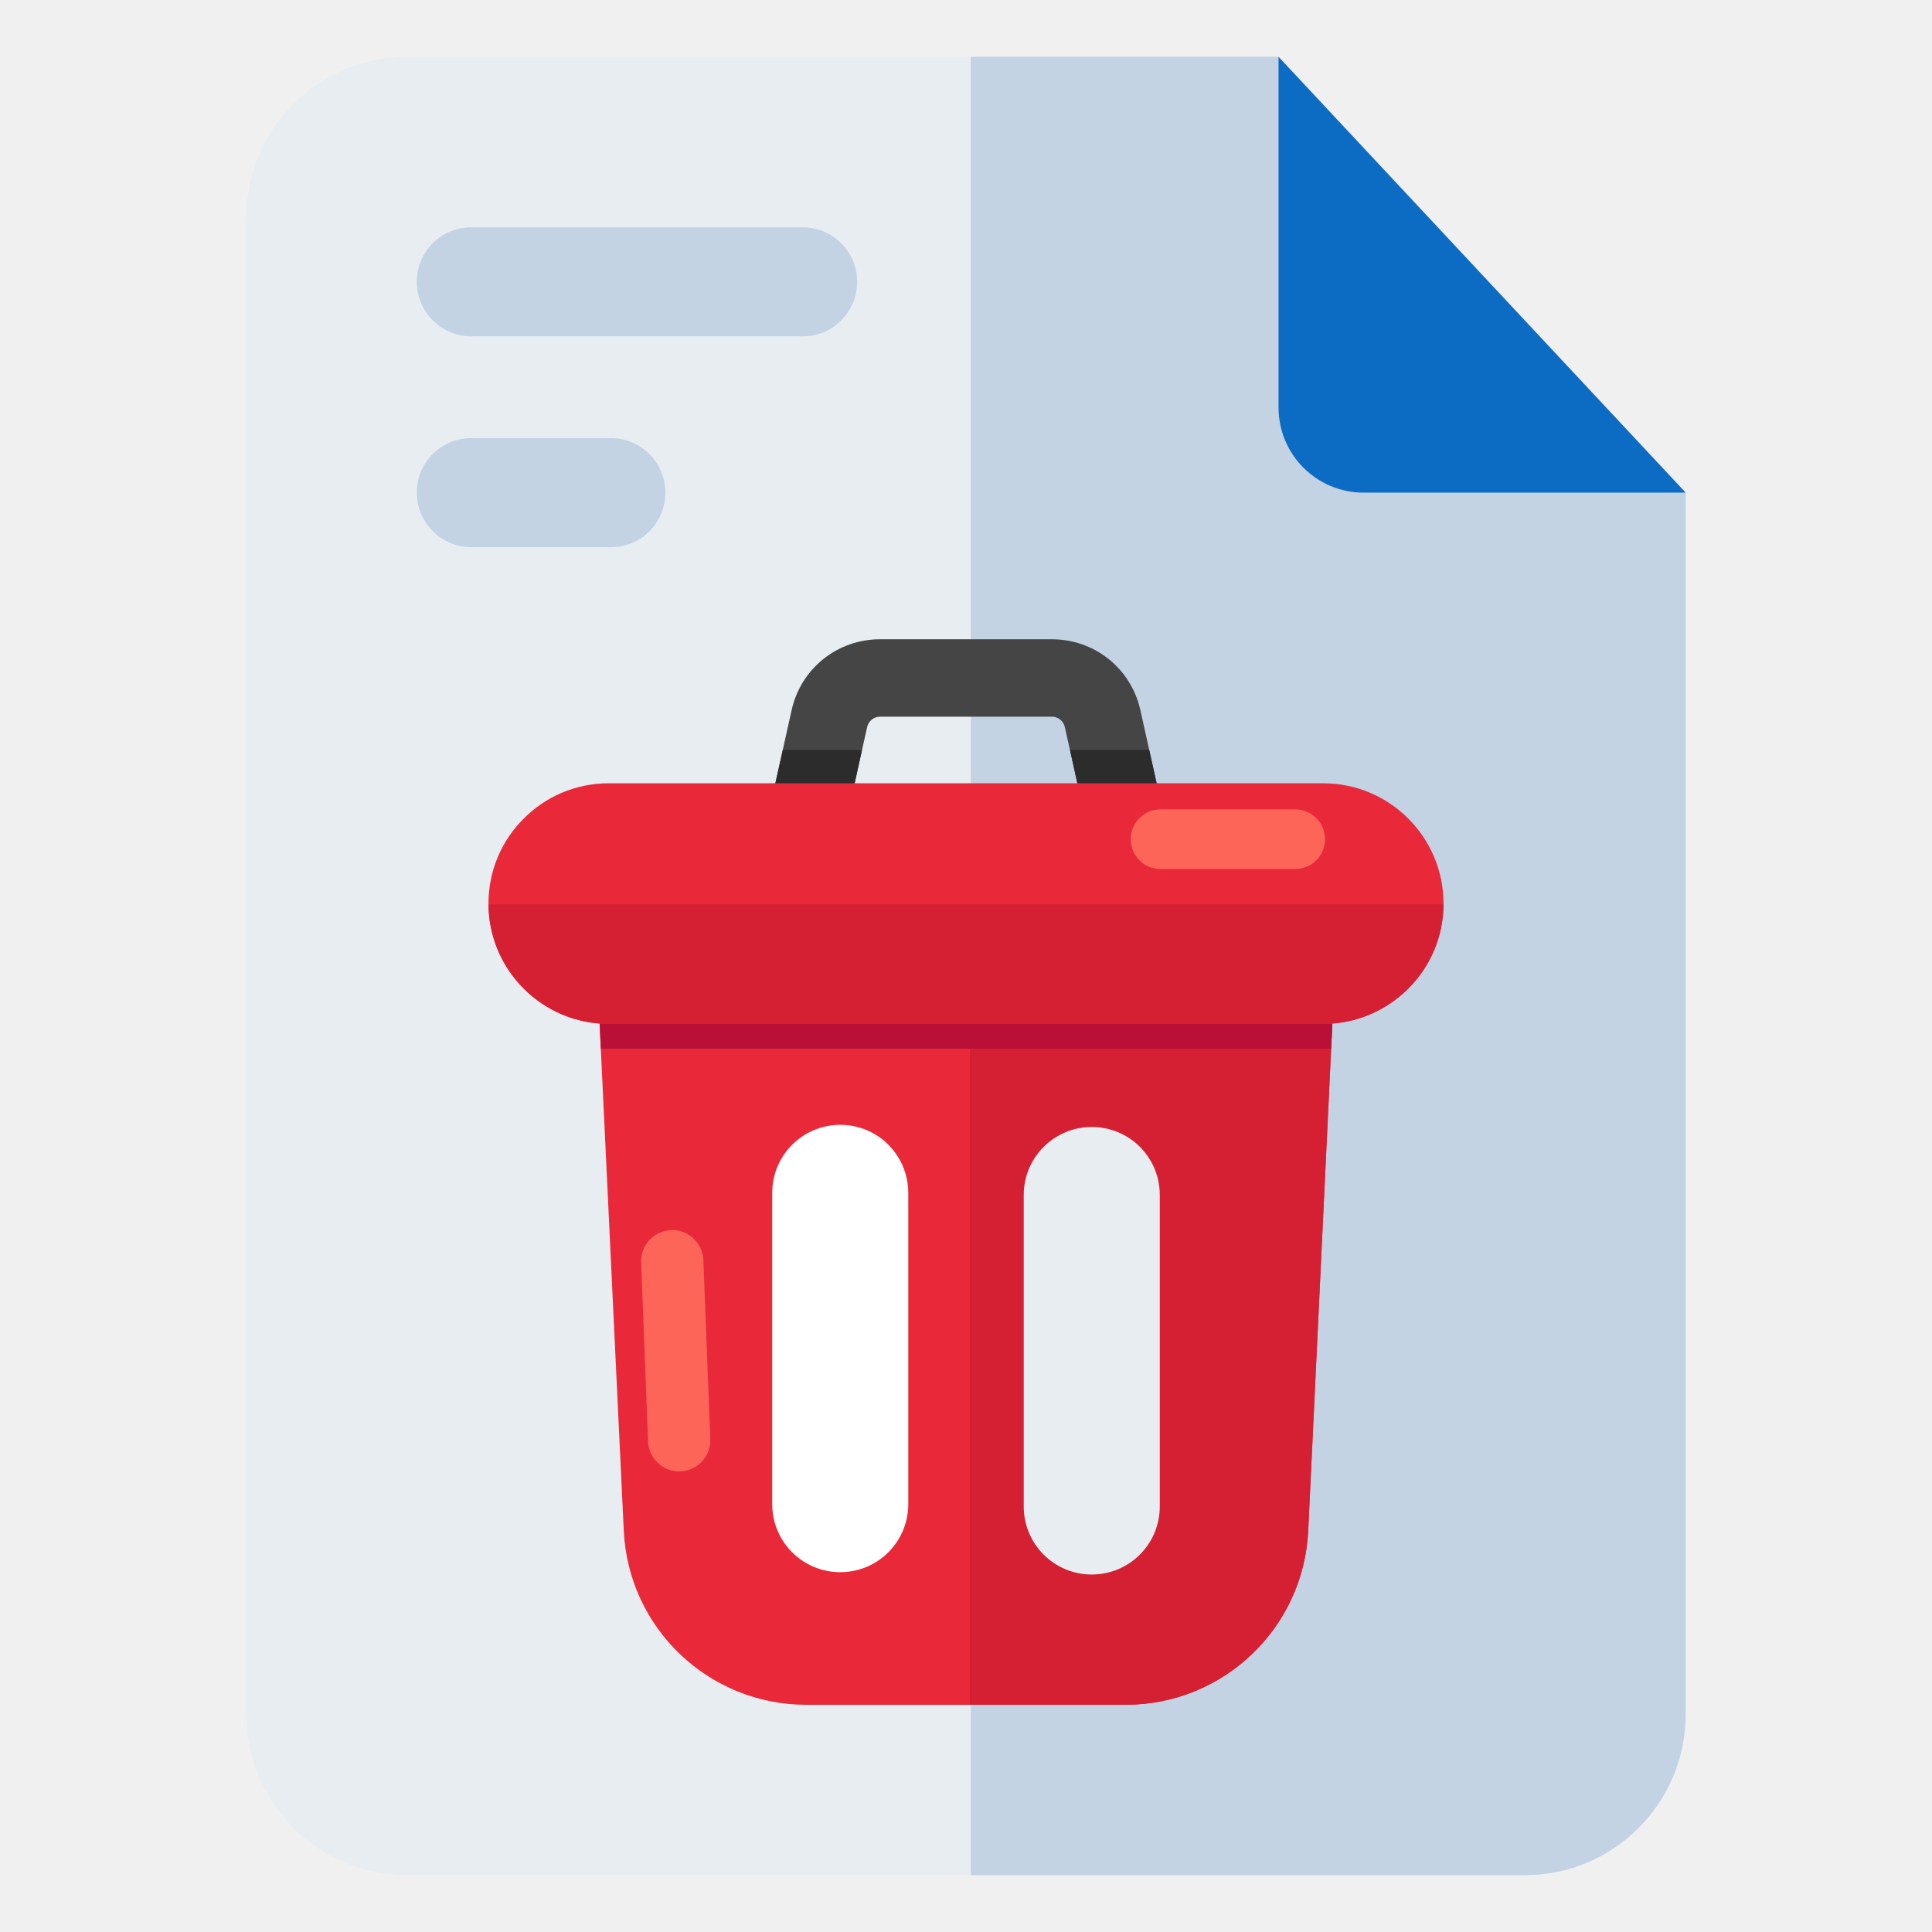
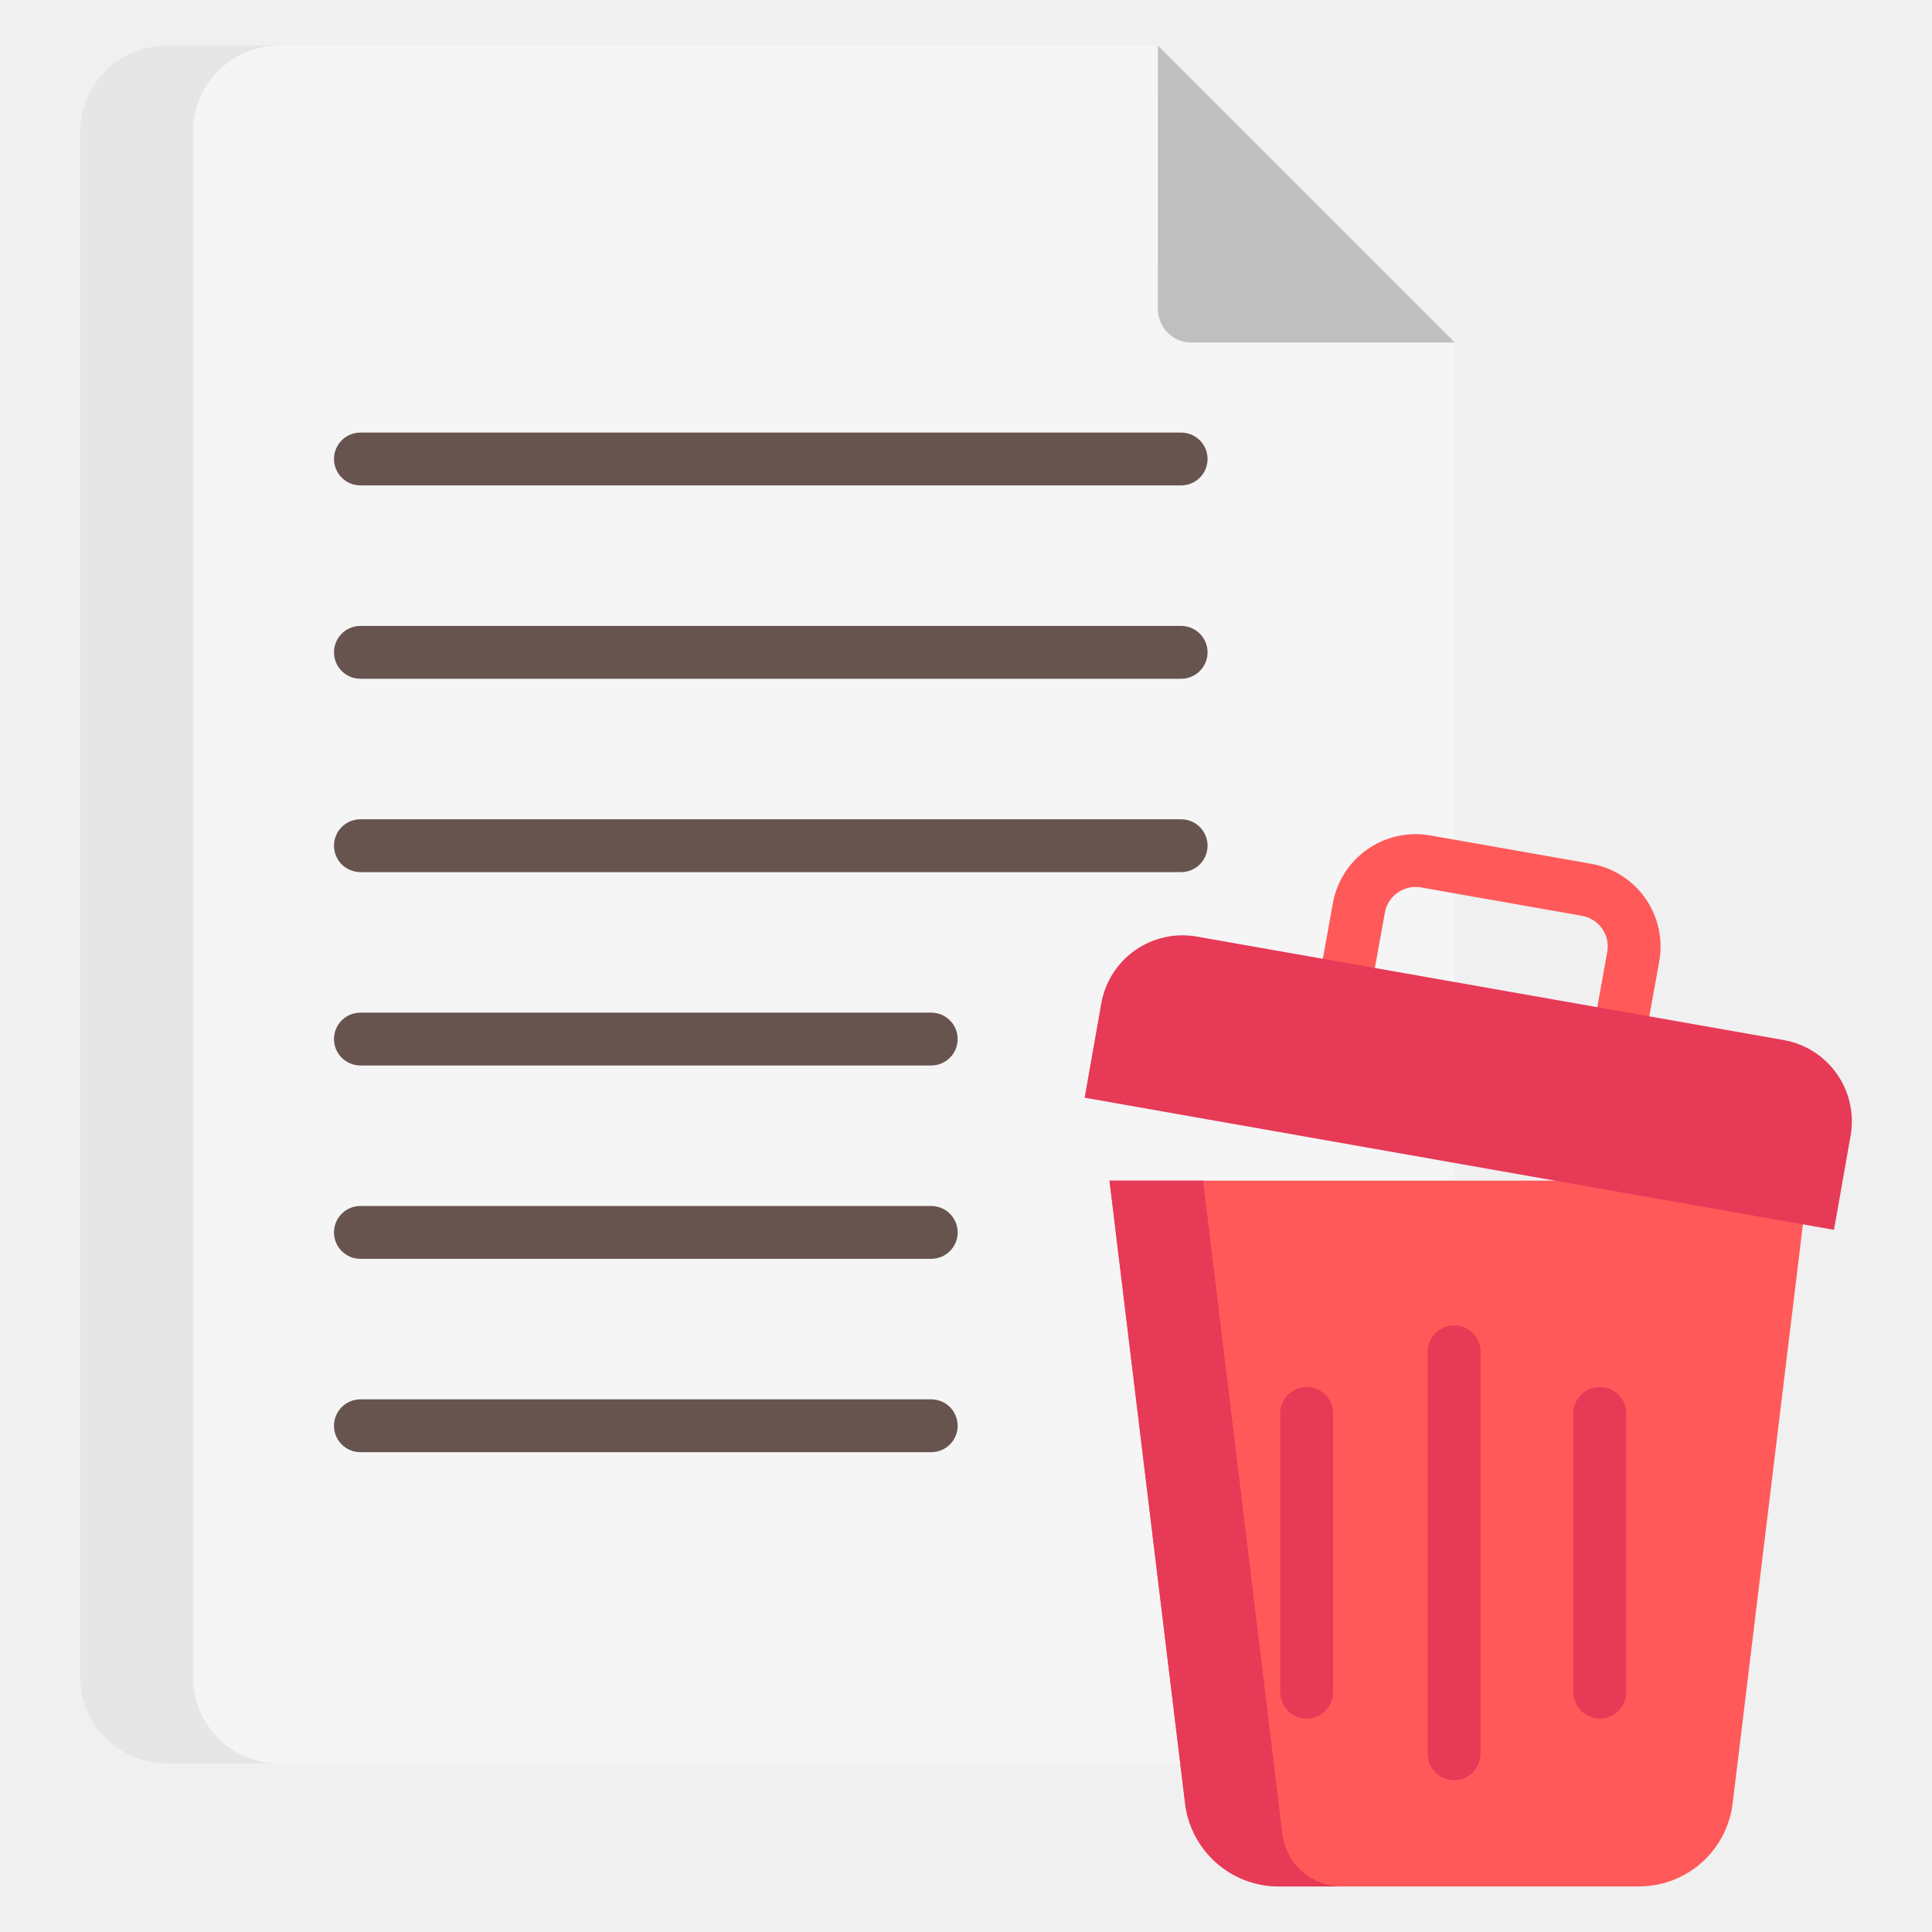
<svg xmlns="http://www.w3.org/2000/svg" width="512" height="512" viewBox="0 0 512 512" fill="none">
-   <path d="M446.72 130.559V454.299C446.72 477.849 427.629 496.941 404.078 496.941H107.921C84.371 496.941 65.279 477.849 65.279 454.299V57.701C65.279 34.15 84.371 15.059 107.921 15.059H338.823L446.72 130.559Z" fill="#E8EDF2" />
-   <path d="M338.824 15.059H257.256V496.941H404.079C427.629 496.941 446.721 477.849 446.721 454.298V130.559L338.824 15.059Z" fill="#C4D3E4" />
-   <path d="M446.721 130.559H361.412C348.914 130.559 338.824 120.47 338.824 107.97V15.059L446.721 130.559Z" fill="#0C6BC3" />
-   <path d="M176.337 130.557C176.337 134.55 174.681 138.164 172.121 140.8C169.486 143.432 165.872 145.013 161.882 145.013H124.913C116.931 145.013 110.455 138.539 110.455 130.557C110.455 126.568 112.036 122.955 114.672 120.318C117.308 117.682 120.922 116.102 124.913 116.102H161.882C169.863 116.102 176.337 122.576 176.337 130.557Z" fill="#C4D3E4" />
-   <path d="M227.161 74.69C227.161 78.683 225.58 82.293 222.944 84.929C220.31 87.565 216.696 89.146 212.705 89.146H124.913C116.931 89.146 110.455 82.672 110.455 74.69C110.455 70.698 112.036 67.087 114.672 64.451C117.308 61.815 120.922 60.234 124.913 60.234H212.705C220.687 60.234 227.161 66.709 227.161 74.69Z" fill="#C4D3E4" />
-   <path d="M353.443 263.566L352.781 277.906L346.692 405.681C345.457 431.493 324.191 451.789 298.335 451.789H213.666C187.811 451.789 166.545 431.493 165.308 405.681L159.22 277.906L158.559 263.566H353.443Z" fill="#E9293A" />
-   <path d="M257.023 263.551V451.78H298.345C324.182 451.78 345.461 431.486 346.687 405.679L353.437 263.551H257.023Z" fill="#D42032" />
-   <path d="M301.026 230.032C300.275 230.209 299.525 230.297 298.775 230.297C294.01 230.297 289.819 226.899 288.759 222.268L283.553 198.751L282.186 192.662C281.833 191.074 280.42 189.926 278.744 189.926H233.255C231.578 189.926 230.167 191.074 229.813 192.662L228.445 198.751L223.239 222.268C222.004 227.783 216.488 231.269 210.973 230.032C205.458 228.797 201.972 223.325 203.208 217.767L207.443 198.751L209.782 188.205C212.253 177.131 221.915 169.41 233.255 169.41H278.744C290.084 169.41 299.746 177.131 302.217 188.205L304.555 198.751L308.79 217.767C310.026 223.325 306.541 228.797 301.026 230.032Z" fill="#454545" />
-   <path d="M353.443 263.562L352.781 277.902C352.075 277.947 351.369 277.947 350.664 277.947H161.338C160.632 277.947 159.927 277.947 159.22 277.902L158.559 263.562H353.443Z" fill="#BA1037" />
-   <path d="M207.443 198.75H228.445L223.239 222.267C222.004 227.782 216.488 231.268 210.973 230.031C205.458 228.797 201.972 223.325 203.208 217.767L207.443 198.75Z" fill="#2C2C2C" />
-   <path d="M301.028 230.031C300.277 230.208 299.527 230.296 298.776 230.296C294.012 230.296 289.821 226.899 288.761 222.267L283.555 198.75H304.557L308.792 217.767C310.028 223.325 306.543 228.797 301.028 230.031Z" fill="#2C2C2C" />
-   <path d="M382.55 239.457C382.55 248.279 378.99 256.25 373.197 261.989C367.405 267.781 359.434 271.341 350.667 271.341H161.334C143.745 271.341 129.451 257.047 129.451 239.457C129.451 230.636 133.011 222.665 138.802 216.925C144.542 211.134 152.513 207.574 161.334 207.574H350.667C368.256 207.574 382.55 221.868 382.55 239.457Z" fill="#E9293A" />
-   <path d="M129.461 239.652C129.565 257.152 143.809 271.343 161.334 271.343H350.666C359.433 271.343 367.405 267.784 373.197 261.993C378.947 256.295 382.487 248.397 382.54 239.652H129.461Z" fill="#D42032" />
-   <path d="M235.436 303.359C238.661 306.634 240.701 311.14 240.701 316.122V398.617C240.701 408.58 232.636 416.645 222.675 416.645C212.712 416.645 204.646 408.58 204.646 398.617V316.122C204.646 306.159 212.712 298.094 222.675 298.094C227.655 298.094 232.163 300.086 235.436 303.359Z" fill="white" />
-   <path d="M307.354 316.69V399.234C307.354 409.196 299.289 417.262 289.327 417.262C279.364 417.262 271.301 409.196 271.301 399.234V316.69C271.301 306.727 279.364 298.664 289.327 298.664C294.308 298.664 298.815 300.656 302.088 303.929C305.362 307.202 307.354 311.71 307.354 316.69Z" fill="#E8EDF2" />
-   <path d="M351.148 222.398C351.148 226.767 347.618 230.296 343.25 230.296H307.556C303.187 230.296 299.658 226.767 299.658 222.398C299.658 218.031 303.187 214.5 307.556 214.5H343.25C347.618 214.5 351.148 218.031 351.148 222.398Z" fill="#FE6559" />
-   <path d="M188.24 381.358C188.423 385.913 184.879 389.754 180.325 389.936C175.77 390.119 171.887 386.53 171.748 381.976L169.907 334.577C169.725 330.021 173.268 326.181 177.823 325.998C178.044 326.006 178.265 325.969 178.486 325.978C182.718 326.137 186.252 329.626 186.399 333.958L188.24 381.358Z" fill="#FE6559" />
+   <path d="M362.641 467.327H44.159C38.08 467.327 32.25 464.912 27.952 460.614C23.653 456.315 21.238 450.485 21.238 444.406V35C21.238 31.99 21.831 29.009 22.983 26.228C24.135 23.447 25.823 20.92 27.951 18.792C30.08 16.663 32.607 14.975 35.388 13.823C38.169 12.671 41.149 12.078 44.159 12.078H307.051L385.562 90.783V444.406C385.562 450.485 383.147 456.315 378.849 460.614C374.55 464.912 368.72 467.327 362.641 467.327Z" fill="#F5F5F5" />
+   <path d="M74.052 467.327H44.159C38.08 467.327 32.25 464.912 27.952 460.614C23.653 456.315 21.238 450.485 21.238 444.406V35C21.238 31.99 21.831 29.009 22.983 26.228C24.135 23.447 25.823 20.92 27.951 18.792C30.08 16.663 32.607 14.975 35.388 13.823C38.169 12.671 41.149 12.078 44.159 12.078H74.052C71.042 12.078 68.061 12.671 65.281 13.823C62.5 14.975 59.973 16.663 57.844 18.792C55.716 20.92 54.028 23.447 52.876 26.228C51.724 29.009 51.131 31.99 51.131 35V444.406C51.131 450.485 53.546 456.315 57.845 460.614C62.143 464.912 67.973 467.327 74.052 467.327Z" fill="#E6E6E6" />
+   <path d="M306.857 12.078L385.557 90.783H315.737C314.57 90.783 313.414 90.554 312.336 90.107C311.259 89.661 310.279 89.006 309.454 88.181C308.629 87.356 307.974 86.377 307.528 85.299C307.081 84.221 306.852 83.066 306.852 81.899L306.857 12.078Z" fill="#BFBFBF" />
+   <path d="M479.2 312.875L459.167 477.934C458.432 483.999 455.501 489.585 450.928 493.636C446.355 497.688 440.457 499.924 434.347 499.924H338.884C332.775 499.924 326.877 497.688 322.304 493.636C317.731 489.585 314.8 483.999 314.064 477.934L294.033 312.875H479.2Z" fill="#FF5959" />
+   <path d="M355.59 499.924H338.884C332.775 499.924 326.877 497.688 322.304 493.636C317.731 489.585 314.8 483.999 314.064 477.934L294.033 312.875H318.827L339.827 485.963C340.295 489.814 342.156 493.361 345.061 495.933C347.965 498.506 351.711 499.925 355.59 499.924Z" fill="#E63A57" />
+   <path d="M439.727 254.693L435.508 278.093L421.73 275.609L425.944 252.235C426.316 250.083 425.82 247.871 424.564 246.084C423.308 244.298 421.395 243.082 419.244 242.704L376.551 235.176C374.397 234.8 372.182 235.293 370.392 236.548C368.602 237.803 367.382 239.716 367 241.869L362.781 265.269L349 262.785L353.214 239.411C354.251 233.608 357.546 228.454 362.376 225.076C367.207 221.698 373.179 220.372 378.985 221.389L421.678 228.917C427.489 229.942 432.655 233.233 436.04 238.067C439.425 242.901 440.752 248.881 439.727 254.693Z" fill="#FF5959" />
+   <path d="M291.843 265.932C292.342 263.106 293.392 260.405 294.934 257.984C296.476 255.563 298.48 253.47 300.831 251.823C303.182 250.177 305.835 249.01 308.637 248.389C311.44 247.768 314.337 247.705 317.163 248.203L472.698 275.627C478.407 276.634 483.482 279.867 486.807 284.615C490.132 289.364 491.435 295.239 490.428 300.947L486.028 325.921L287.439 290.906L291.843 265.932Z" fill="#E63A57" />
+   <path d="M88.508 121.637C88.508 119.78 89.245 118 90.558 116.687C91.871 115.374 93.651 114.637 95.508 114.637H313.018C313.937 114.637 314.847 114.818 315.697 115.17C316.546 115.521 317.318 116.037 317.968 116.687C318.618 117.337 319.133 118.109 319.485 118.958C319.837 119.807 320.018 120.717 320.018 121.637C320.018 122.556 319.837 123.466 319.485 124.315C319.133 125.165 318.618 125.936 317.968 126.586C317.318 127.236 316.546 127.752 315.697 128.104C314.847 128.456 313.937 128.637 313.018 128.637H95.508C93.651 128.637 91.871 127.899 90.558 126.586C89.245 125.274 88.508 123.493 88.508 121.637ZM313.018 165.878H95.508C93.651 165.878 91.871 166.615 90.558 167.928C89.245 169.241 88.508 171.021 88.508 172.878C88.508 174.734 89.245 176.515 90.558 177.827C91.871 179.14 93.651 179.878 95.508 179.878H313.018C314.874 179.878 316.655 179.14 317.968 177.827C319.28 176.515 320.018 174.734 320.018 172.878C320.018 171.021 319.28 169.241 317.968 167.928C316.655 166.615 314.874 165.878 313.018 165.878ZM313.018 217.119H95.508C93.651 217.119 91.871 217.856 90.558 219.169C89.245 220.482 88.508 222.262 88.508 224.119C88.508 225.975 89.245 227.756 90.558 229.068C91.871 230.381 93.651 231.119 95.508 231.119H313.018C314.874 231.119 316.655 230.381 317.968 229.068C319.28 227.756 320.018 225.975 320.018 224.119C320.018 222.262 319.28 220.482 317.968 219.169C316.655 217.856 314.874 217.119 313.018 217.119ZM246.792 370.844H95.508C93.651 370.844 91.871 371.581 90.558 372.894C89.245 374.207 88.508 375.987 88.508 377.844C88.508 379.7 89.245 381.481 90.558 382.793C91.871 384.106 93.651 384.844 95.508 384.844H246.792C248.648 384.844 250.429 384.106 251.742 382.793C253.054 381.481 253.792 379.7 253.792 377.844C253.792 375.987 253.054 374.207 251.742 372.894C250.429 371.581 248.648 370.844 246.792 370.844ZM246.792 319.603H95.508C93.651 319.603 91.871 320.34 90.558 321.653C89.245 322.966 88.508 324.746 88.508 326.603C88.508 328.459 89.245 330.24 90.558 331.552C91.871 332.865 93.651 333.603 95.508 333.603H246.792C248.648 333.603 250.429 332.865 251.742 331.552C253.054 330.24 253.792 328.459 253.792 326.603C253.792 324.746 253.054 322.966 251.742 321.653C250.429 320.34 248.648 319.603 246.792 319.603ZM246.792 268.362H95.508C93.651 268.362 91.871 269.099 90.558 270.412C89.245 271.725 88.508 273.505 88.508 275.362C88.508 277.218 89.245 278.999 90.558 280.311C91.871 281.624 93.651 282.362 95.508 282.362H246.792C248.648 282.362 250.429 281.624 251.742 280.311C253.054 278.999 253.792 277.218 253.792 275.362C253.792 273.505 253.054 271.725 251.742 270.412C250.429 269.099 248.648 268.362 246.792 268.362Z" fill="#68544F" />
+   <path d="M392.354 358.242V464.782C392.354 466.639 391.617 468.419 390.304 469.732C388.991 471.045 387.211 471.782 385.354 471.782C383.498 471.782 381.717 471.045 380.405 469.732C379.092 468.419 378.354 466.639 378.354 464.782V358.242C378.354 356.386 379.092 354.605 380.405 353.292C381.717 351.98 383.498 351.242 385.354 351.242C387.211 351.242 388.991 351.98 390.304 353.292C391.617 354.605 392.354 356.386 392.354 358.242ZM423.962 367.587C422.106 367.587 420.325 368.325 419.013 369.637C417.7 370.95 416.962 372.731 416.962 374.587V448.438C416.962 450.295 417.7 452.075 419.013 453.388C420.325 454.701 422.106 455.438 423.962 455.438C425.819 455.438 427.599 454.701 428.912 453.388C430.225 452.075 430.962 450.295 430.962 448.438V374.587C430.962 372.731 430.225 370.95 428.912 369.637C427.599 368.325 425.819 367.587 423.962 367.587ZM346.277 367.587C344.421 367.587 342.64 368.325 341.328 369.637C340.015 370.95 339.277 372.731 339.277 374.587V448.438C339.277 450.295 340.015 452.075 341.328 453.388C342.64 454.701 344.421 455.438 346.277 455.438C348.134 455.438 349.914 454.701 351.227 453.388C352.54 452.075 353.277 450.295 353.277 448.438V374.587C353.277 372.731 352.54 370.95 351.227 369.637C349.914 368.325 348.134 367.587 346.277 367.587Z" fill="#E63A57" />
</svg>
